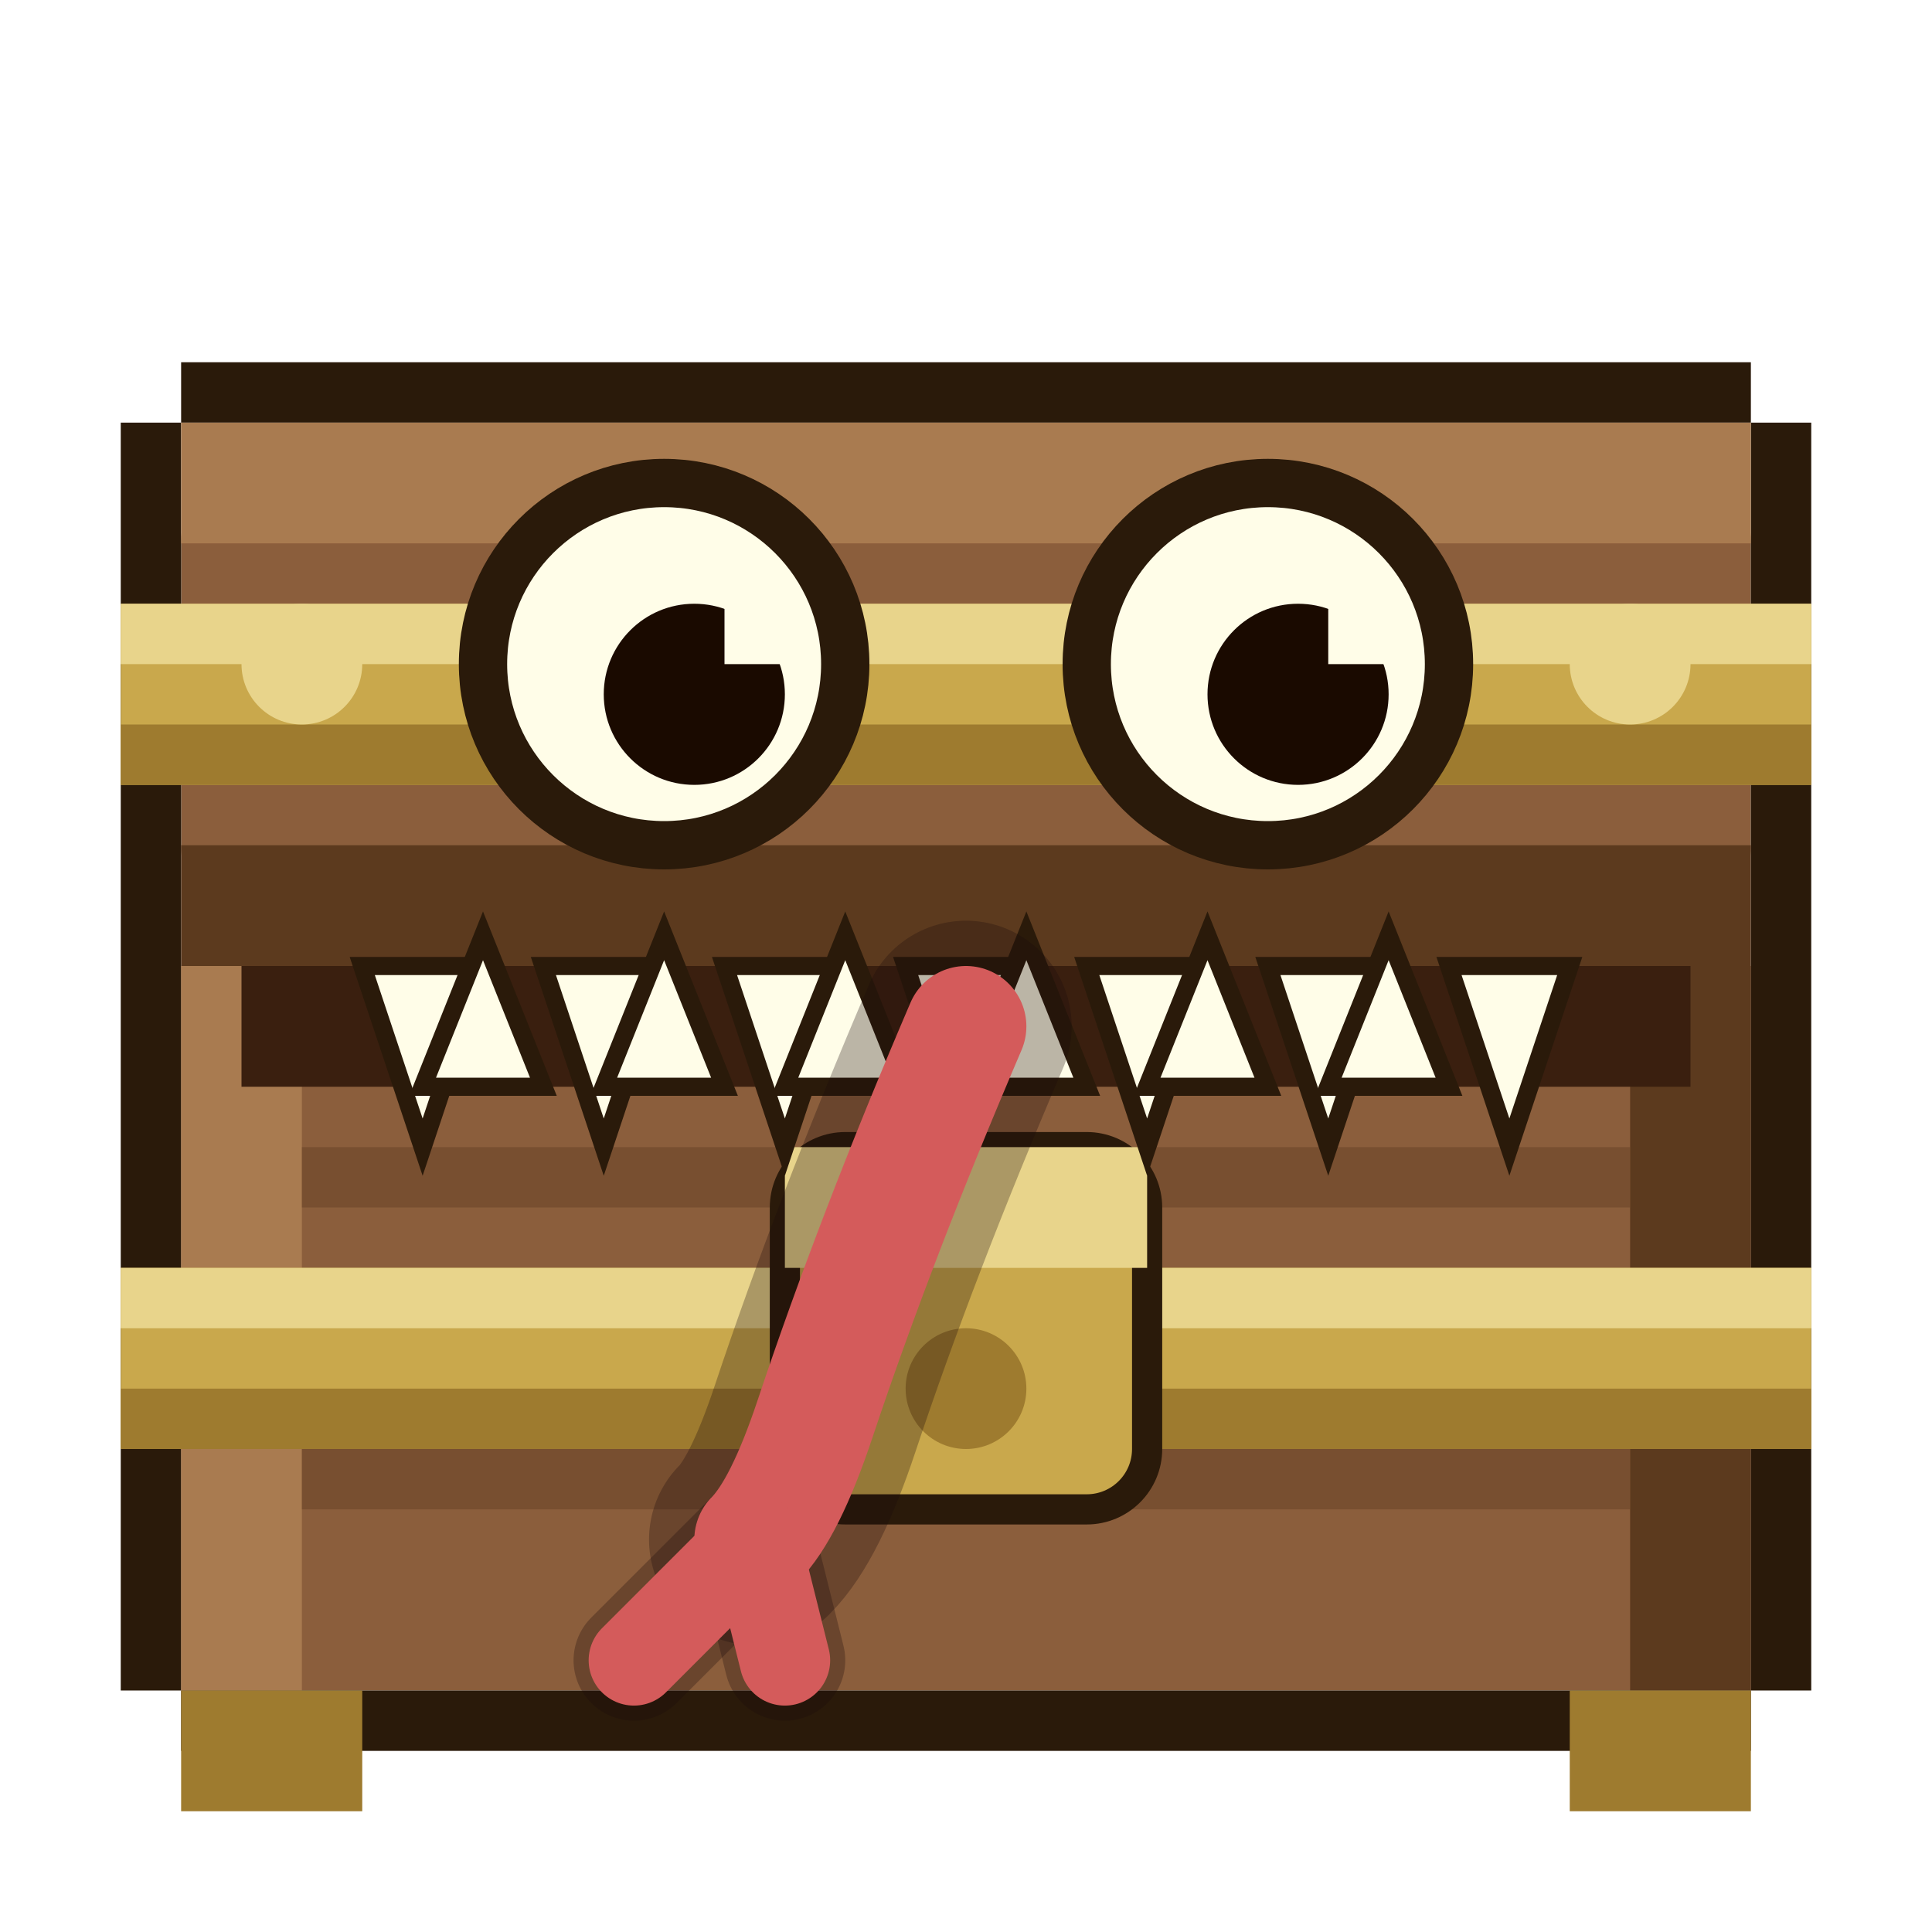
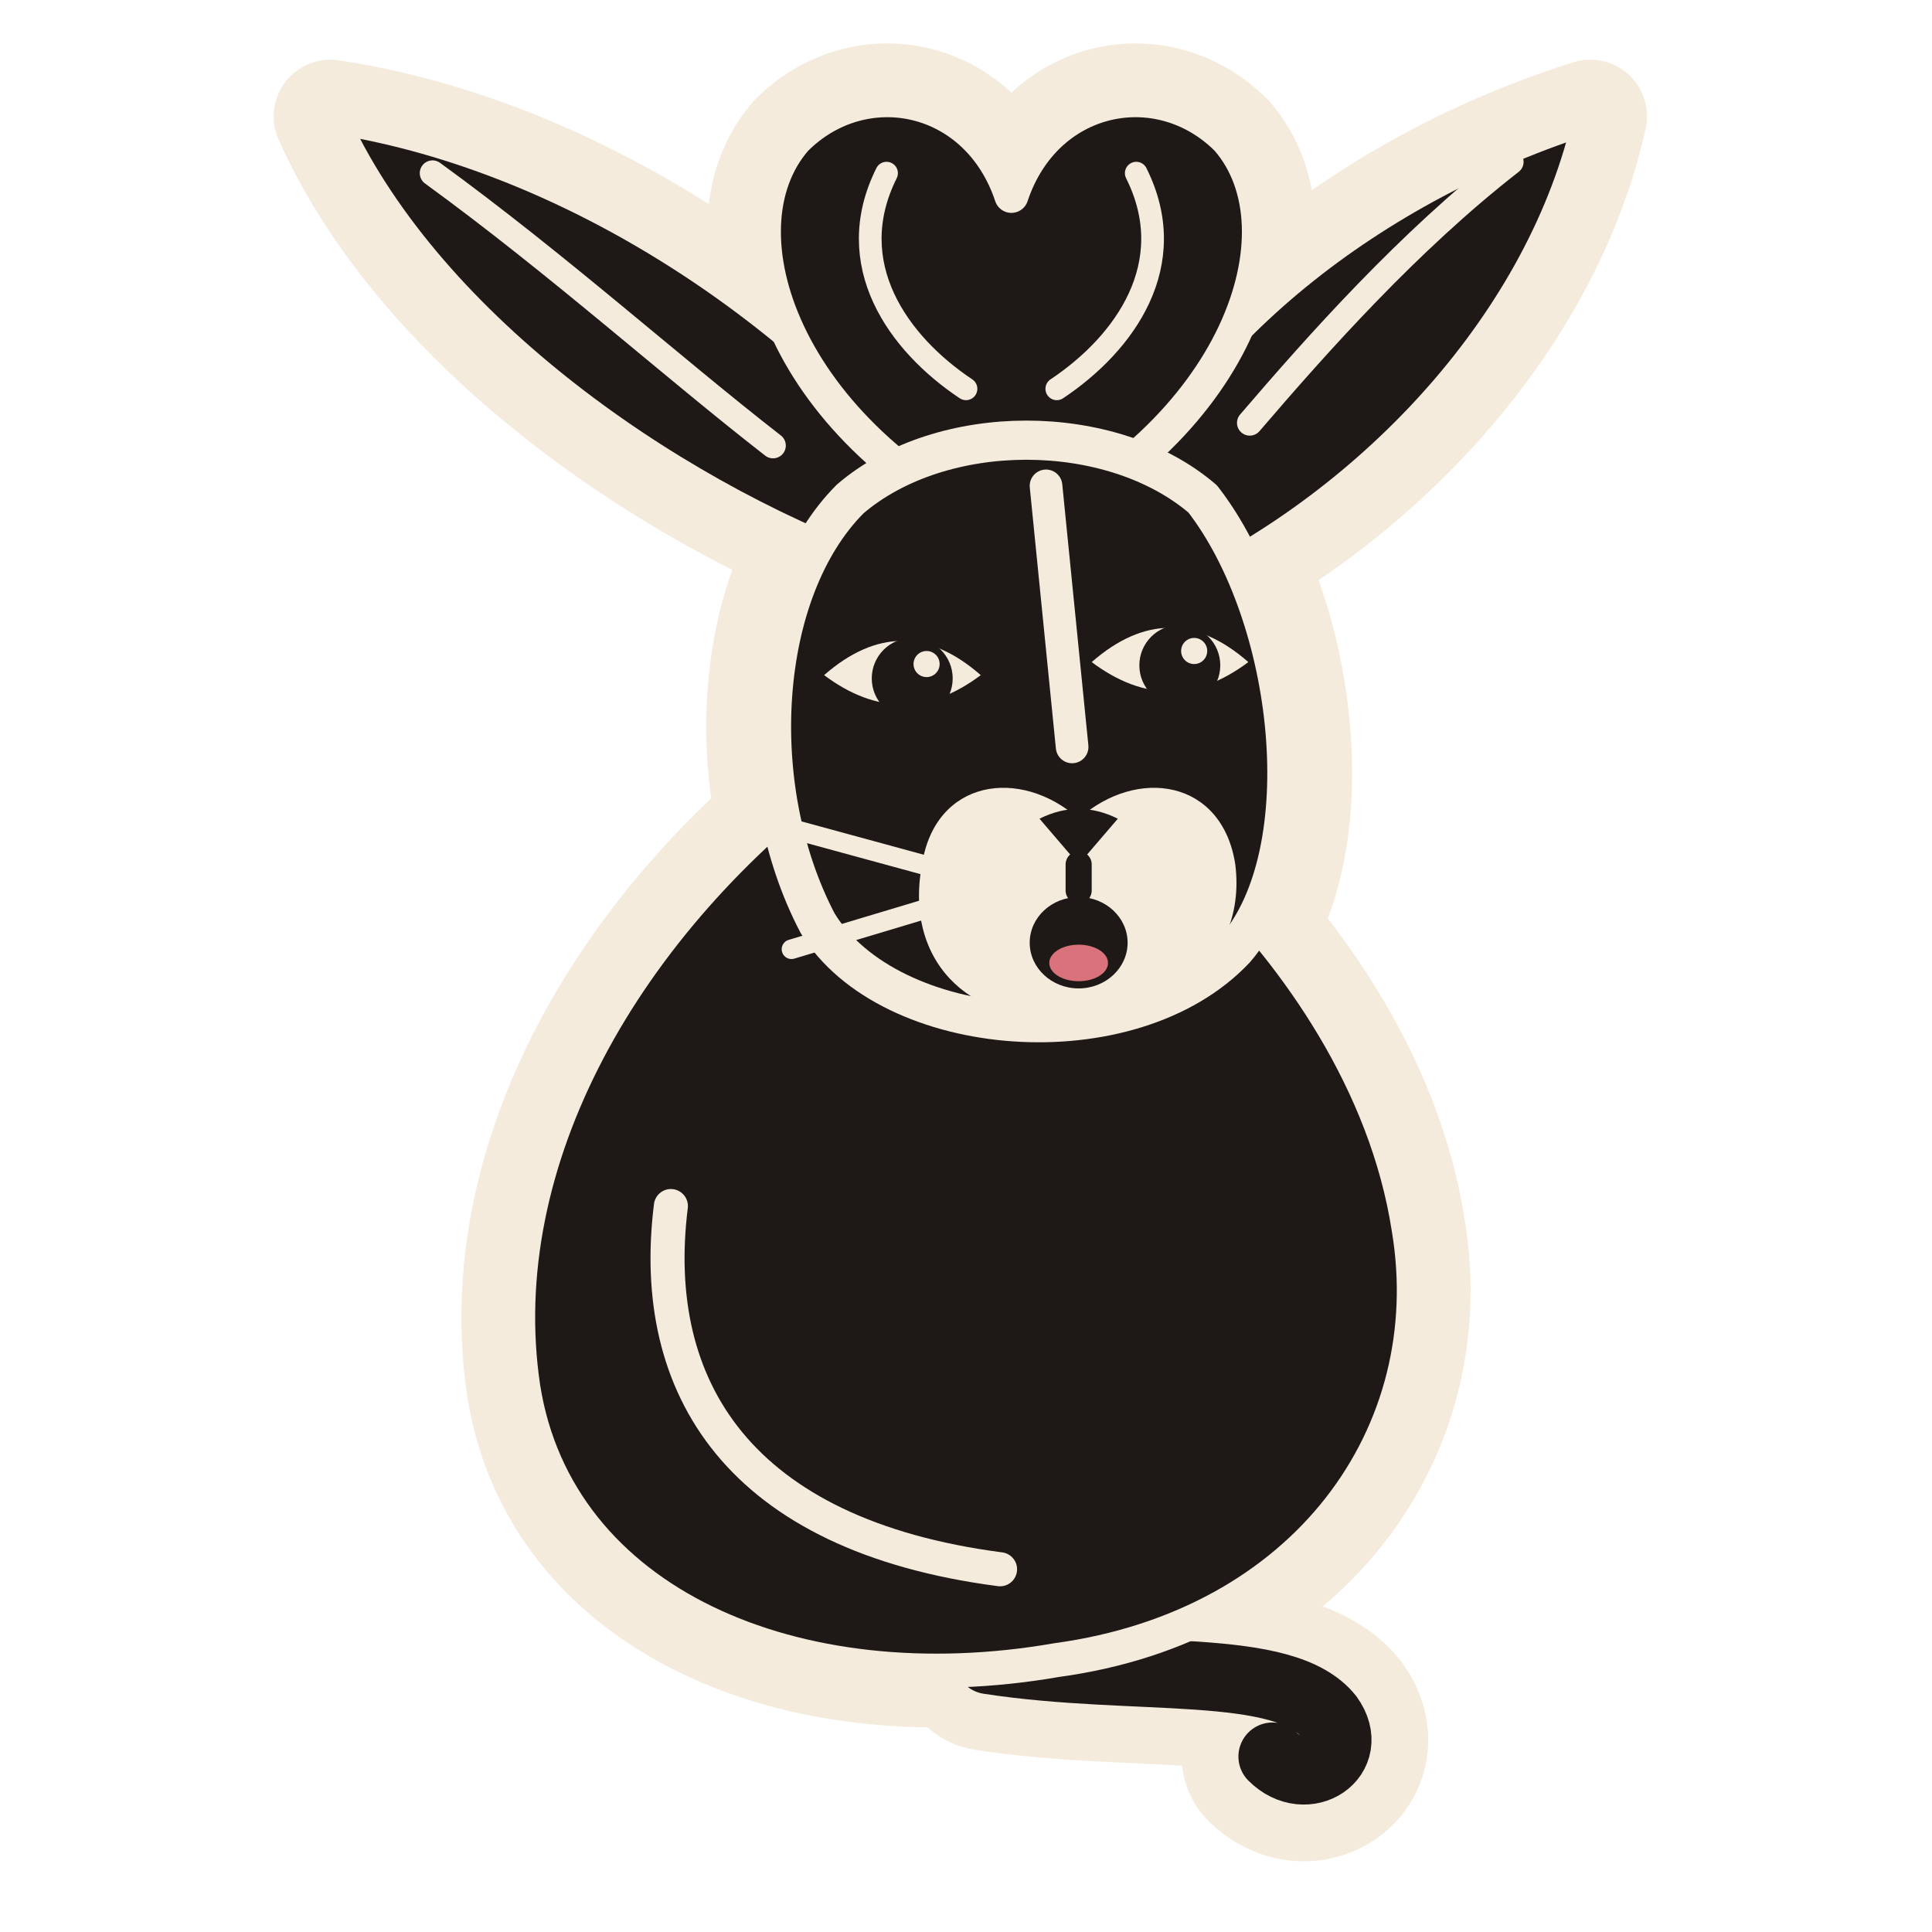
<svg xmlns="http://www.w3.org/2000/svg" viewBox="0 0 32 32" shape-rendering="geometricPrecision">
  <style>
    .body { animation: bounce 2s ease-in-out infinite; transform-origin: 16px 16px; }
+     .curl { animation: curl 2.4s ease-in-out infinite; transform-origin: 16.4px 28.4px; }
    .eye { animation: blink 4s ease-in-out infinite; }
-     .eye-l { transform-origin: 11px 11px; }
-     .eye-r { transform-origin: 21px 11px; }
-     .lid { animation: lid-bob 0.8s ease-in-out infinite; transform-origin: 16px 14px; }
-     .tongue { animation: tongue 0.8s ease-in-out infinite; transform-origin: 16px 17px; }
+     .eye-l { transform-origin: 15.2px 11.3px; }
+     .eye-r { transform-origin: 19.3px 11.1px; }
+     .jaw { animation: jaw 0.4s ease-in-out infinite; transform-origin: 17.9px 14.7px; }
    @keyframes bounce { 0%, 100% { transform: translateY(0); } 50% { transform: translateY(-1px); } }
    @keyframes blink { 0%, 92%, 100% { transform: scaleY(1); } 95% { transform: scaleY(0.15); } }
-     @keyframes lid-bob { 0%, 100% { transform: rotate(-20deg) translateY(0); } 50% { transform: rotate(-20deg) translateY(-1.5px); } }
-     @keyframes tongue { 0%, 100% { transform: rotate(0deg); } 30% { transform: rotate(3deg); } 70% { transform: rotate(-3deg); } }
+     @keyframes jaw { 0%, 100% { transform: scaleY(0.3); } 50% { transform: scaleY(1); } }
+     @keyframes curl { 0%, 100% { transform: rotate(-8deg); } 50% { transform: rotate(8deg); } }
    @media (prefers-reduced-motion: reduce) { [class] { animation: none; } }
  </style>
-   <g class="body">
-     <rect x="3" y="16" width="26" height="12" fill="#8B5E3C" />
-     <rect x="2" y="16" width="1" height="12" fill="#2A1A0A" />
-     <rect x="29" y="16" width="1" height="12" fill="#2A1A0A" />
-     <rect x="3" y="28" width="26" height="1" fill="#2A1A0A" />
-     <rect x="3" y="16" width="2" height="12" fill="#A97B50" />
-     <rect x="27" y="16" width="2" height="12" fill="#5C3A1E" />
-     <rect x="5" y="19" width="22" height="1" fill="#5C3A1E" opacity="0.4" />
-     <rect x="5" y="24" width="22" height="1" fill="#5C3A1E" opacity="0.4" />
-     <rect x="2" y="21" width="28" height="3" fill="#C9A84C" />
-     <rect x="2" y="21" width="28" height="1" fill="#E8D48B" />
-     <rect x="2" y="23" width="28" height="1" fill="#9E7B2F" />
-     <rect x="13" y="19" width="6" height="6" rx="1" fill="#C9A84C" stroke="#2A1A0A" stroke-width="0.5" />
-     <rect x="13" y="19" width="6" height="2" fill="#E8D48B" />
-     <rect x="15" y="22" width="2" height="2" rx="1" fill="#9E7B2F" />
-     <rect x="3" y="28" width="3" height="2" fill="#9E7B2F" />
-     <rect x="26" y="28" width="3" height="2" fill="#9E7B2F" />
-     <rect x="4" y="12" width="24" height="6" fill="#3A1F0F" />
-     <g class="lid">
-       <rect x="3" y="7" width="26" height="9" rx="2" fill="#8B5E3C" />
-       <rect x="2" y="7" width="1" height="9" fill="#2A1A0A" />
-       <rect x="29" y="7" width="1" height="9" fill="#2A1A0A" />
-       <rect x="3" y="6" width="26" height="1" fill="#2A1A0A" />
-       <rect x="3" y="7" width="26" height="2" fill="#A97B50" />
-       <rect x="3" y="14" width="26" height="2" fill="#5C3A1E" />
-       <rect x="2" y="10" width="28" height="3" fill="#C9A84C" />
-       <rect x="2" y="10" width="28" height="1" fill="#E8D48B" />
-       <rect x="2" y="12" width="28" height="1" fill="#9E7B2F" />
-       <circle cx="5" cy="11" r="1" fill="#E8D48B" />
-       <circle cx="27" cy="11" r="1" fill="#E8D48B" />
-     </g>
-     <g class="eye eye-l">
-       <ellipse cx="11" cy="11" rx="3" ry="3" fill="#FFFDE8" stroke="#2A1A0A" stroke-width="0.8" />
-       <circle cx="11.5" cy="11.5" r="1.5" fill="#1A0A00" />
-       <rect x="12" y="10" width="1" height="1" fill="#FFFDE8" />
-     </g>
-     <g class="eye eye-r">
-       <ellipse cx="21" cy="11" rx="3" ry="3" fill="#FFFDE8" stroke="#2A1A0A" stroke-width="0.8" />
-       <circle cx="21.5" cy="11.5" r="1.5" fill="#1A0A00" />
-       <rect x="22" y="10" width="1" height="1" fill="#FFFDE8" />
-     </g>
-     <g class="teeth">
-       <g class="top-teeth">
-         <polygon points="6,16 8,16 7,19" fill="#FFFDE8" stroke="#2A1A0A" stroke-width="0.3" />
-         <polygon points="9,16 11,16 10,19" fill="#FFFDE8" stroke="#2A1A0A" stroke-width="0.3" />
-         <polygon points="12,16 14,16 13,19" fill="#FFFDE8" stroke="#2A1A0A" stroke-width="0.3" />
-         <polygon points="15,16 17,16 16,19" fill="#FFFDE8" stroke="#2A1A0A" stroke-width="0.3" />
-         <polygon points="18,16 20,16 19,19" fill="#FFFDE8" stroke="#2A1A0A" stroke-width="0.3" />
-         <polygon points="21,16 23,16 22,19" fill="#FFFDE8" stroke="#2A1A0A" stroke-width="0.3" />
-         <polygon points="24,16 26,16 25,19" fill="#FFFDE8" stroke="#2A1A0A" stroke-width="0.3" />
+   <g transform="matrix(0.94 0 0 0.94 0.96 0.8)">
+     <g class="body">
+       <path class="curl" d="M16.4 28.4 C 19 28.8, 21.6 28.4, 22.4 29.4 C 22.9 30.1, 22 30.7, 21.4 30.1" fill="none" stroke="#F4EBDD" stroke-width="3.2" stroke-linecap="round" />
+       <path d="M13.8 12.6 C 10 15.4, 7.6 19.6, 8.2 23.6 C 8.8 27.4, 13 29.2, 17.6 28.4 C 22 27.8, 24.4 24.4, 23.8 20.8 C 23.4 18.2, 21.8 16, 20.4 14.6 Z" fill="#F4EBDD" stroke="#F4EBDD" stroke-width="2.0" stroke-linejoin="round" />
+       <path class="ear-l" d="M14.4 9.2 C 10.6 7.8, 6.4 4.8, 4.8 1.2 C 8.8 1.8, 13 4.4, 15.8 8 Z" fill="#F4EBDD" stroke="#F4EBDD" stroke-width="2.0" stroke-linejoin="round" />
+       <path class="ear-r" d="M18.4 8.4 C 19.8 5, 23.2 2.4, 27 1.2 C 26.2 4.8, 23.2 8, 19.8 9.6 Z" fill="#F4EBDD" stroke="#F4EBDD" stroke-width="2.0" stroke-linejoin="round" />
+       <path d="M16.8 8.6 C 12.8 6.8, 11.6 3.2, 13 1.6 C 14.2 0.4, 16.2 0.8, 16.8 2.6 C 17.4 0.8, 19.4 0.4, 20.6 1.6 C 22 3.2, 20.8 6.8, 16.8 8.6 Z" fill="#F4EBDD" stroke="#F4EBDD" stroke-width="2.0" stroke-linejoin="round" />
+       <path transform="matrix(1.15 0 0 1.15 -2.6 -1.95)" d="M14.4 8.6 C 13 10, 12.8 13, 13.9 15.1 C 15 16.9, 18.7 17.2, 20.3 15.5 C 21.6 14, 21.2 10.4, 19.8 8.6 C 18.4 7.4, 15.8 7.4, 14.4 8.6 Z" fill="#F4EBDD" stroke="#F4EBDD" stroke-width="2.0" stroke-linejoin="round" />
+       <path class="curl" d="M16.4 28.4 C 19 28.8, 21.6 28.4, 22.4 29.4 C 22.9 30.1, 22 30.7, 21.4 30.1" fill="none" stroke="#F4EBDD" stroke-width="2.4" stroke-linecap="round" />
+       <path class="curl" d="M16.4 28.4 C 19 28.8, 21.6 28.4, 22.4 29.4 C 22.9 30.1, 22 30.7, 21.4 30.1" fill="none" stroke="#1E1916" stroke-width="1.2" stroke-linecap="round" />
+       <path d="M13.8 12.6 C 10 15.4, 7.6 19.6, 8.2 23.6 C 8.8 27.4, 13 29.2, 17.6 28.4 C 22 27.8, 24.4 24.4, 23.8 20.8 C 23.4 18.2, 21.8 16, 20.4 14.6 Z" fill="#1E1916" stroke="#F4EBDD" stroke-width="0.6" stroke-linejoin="round" />
+       <path class="ear-l" d="M14.4 9.2 C 10.6 7.8, 6.4 4.8, 4.8 1.2 C 8.8 1.8, 13 4.4, 15.8 8 Z" fill="#1E1916" stroke="#F4EBDD" stroke-width="0.6" stroke-linejoin="round" />
+       <path class="ear-r" d="M18.4 8.4 C 19.8 5, 23.2 2.4, 27 1.2 C 26.2 4.8, 23.2 8, 19.8 9.6 Z" fill="#1E1916" stroke="#F4EBDD" stroke-width="0.6" stroke-linejoin="round" />
+       <path d="M16.8 8.6 C 12.8 6.8, 11.6 3.2, 13 1.6 C 14.2 0.4, 16.2 0.8, 16.8 2.6 C 17.4 0.8, 19.4 0.4, 20.6 1.6 C 22 3.2, 20.8 6.8, 16.8 8.6 Z" fill="#1E1916" stroke="#F4EBDD" stroke-width="0.6" stroke-linejoin="round" />
+       <path transform="matrix(1.15 0 0 1.15 -2.6 -1.95)" d="M14.4 8.6 C 13 10, 12.8 13, 13.9 15.1 C 15 16.9, 18.7 17.2, 20.3 15.5 C 21.6 14, 21.2 10.4, 19.8 8.6 C 18.4 7.4, 15.8 7.4, 14.4 8.6 Z" fill="#1E1916" stroke="#F4EBDD" stroke-width="0.6" stroke-linejoin="round" />
+       <path d="M10.8 20.4 C 10.4 23.6, 12 26.2, 16.6 26.8" fill="none" stroke="#F4EBDD" stroke-width="0.6" stroke-linecap="round" />
+       <path d="M6.6 2.2 C 8.8 3.8, 10.8 5.6, 12.6 7 M25.6 2 C 23.8 3.4, 22.2 5.2, 21 6.6" fill="none" stroke="#F4EBDD" stroke-width="0.45" stroke-linecap="round" />
+       <path d="M14.6 2.2 C 13.8 3.8, 14.8 5.2, 16 6 M19 2.2 C 19.8 3.8, 18.8 5.2, 17.6 6" fill="none" stroke="#F4EBDD" stroke-width="0.4" stroke-linecap="round" />
+       <g transform="matrix(1.15 0 0 1.15 -2.6 -1.95)">
+         <path d="M17.4 8.4 L 17.8 12.4" fill="none" stroke="#F4EBDD" stroke-width="0.5" stroke-linecap="round" />
+         <path d="M15.5 14.2 C 15.2 15.8, 16.4 16.7, 17.7 16.5 C 19 16.7, 20.5 15.8, 20.3 14.2 C 20.1 12.9, 18.8 12.7, 17.9 13.5 C 17 12.7, 15.7 12.9, 15.5 14.2 Z" fill="#F4EBDD" />
+         <path d="M15.5 14.2 L 13.3 13.6 M15.5 14.9 L 13.5 15.5" fill="none" stroke="#F4EBDD" stroke-width="0.3" stroke-linecap="round" />
+         <path d="M17.3 13.5 Q 17.9 13.2 18.5 13.5 L 17.9 14.2 Z" fill="#1E1916" />
+         <g class="eye eye-l">
+           <path d="M14.0 11.3 Q 15.2 10.25 16.4 11.3 Q 15.2 12.2 14.0 11.3 Z" fill="#F4EBDD" />
+           <circle cx="15.35" cy="11.35" r="0.62" fill="#1E1916" />
+           <circle cx="15.57" cy="11.13" r="0.2" fill="#F4EBDD" />
+         </g>
+         <g class="eye eye-r">
+           <path d="M18.1 11.1 Q 19.3 10.05 20.5 11.1 Q 19.3 12.0 18.1 11.1 Z" fill="#F4EBDD" />
+           <circle cx="19.45" cy="11.15" r="0.62" fill="#1E1916" />
+           <circle cx="19.67" cy="10.93" r="0.2" fill="#F4EBDD" />
+         </g>
+         <path d="M17.9 14.2 L 17.9 14.6" fill="none" stroke="#1E1916" stroke-width="0.4" stroke-linecap="round" />
+         <g class="jaw">
+           <ellipse cx="17.9" cy="15.4" rx="0.75" ry="0.7" fill="#1E1916" />
+           <ellipse cx="17.9" cy="15.71" rx="0.45" ry="0.28" fill="#D9727A" />
+         </g>
      </g>
-       <g class="bottom-teeth">
-         <polygon points="7,18 9,18 8,15.5" fill="#FFFDE8" stroke="#2A1A0A" stroke-width="0.3" />
-         <polygon points="10,18 12,18 11,15.5" fill="#FFFDE8" stroke="#2A1A0A" stroke-width="0.3" />
-         <polygon points="13,18 15,18 14,15.5" fill="#FFFDE8" stroke="#2A1A0A" stroke-width="0.3" />
-         <polygon points="16,18 18,18 17,15.5" fill="#FFFDE8" stroke="#2A1A0A" stroke-width="0.3" />
-         <polygon points="19,18 21,18 20,15.5" fill="#FFFDE8" stroke="#2A1A0A" stroke-width="0.3" />
-         <polygon points="22,18 24,18 23,15.5" fill="#FFFDE8" stroke="#2A1A0A" stroke-width="0.3" />
-       </g>
-     </g>
-     <g class="tongue">
-       <path d="M16 17 Q14.5 20.5 13.5 23.5 Q13 25 12.5 25.5" fill="none" stroke="#1A0A0A" stroke-width="3.5" stroke-linecap="round" opacity="0.3" />
-       <path d="M12.5 25.5 L10.5 27.5" fill="none" stroke="#1A0A0A" stroke-width="2" stroke-linecap="round" opacity="0.3" />
-       <path d="M12.5 25.5 L13 27.5" fill="none" stroke="#1A0A0A" stroke-width="2" stroke-linecap="round" opacity="0.3" />
-       <path d="M16 17 Q14.5 20.5 13.5 23.5 Q13 25 12.5 25.5" fill="none" stroke="#D45B5B" stroke-width="2" stroke-linecap="round" />
-       <path d="M12.5 25.5 L10.5 27.5" fill="none" stroke="#D45B5B" stroke-width="1.5" stroke-linecap="round" />
-       <path d="M12.5 25.5 L13 27.5" fill="none" stroke="#D45B5B" stroke-width="1.5" stroke-linecap="round" />
    </g>
  </g>
</svg>
